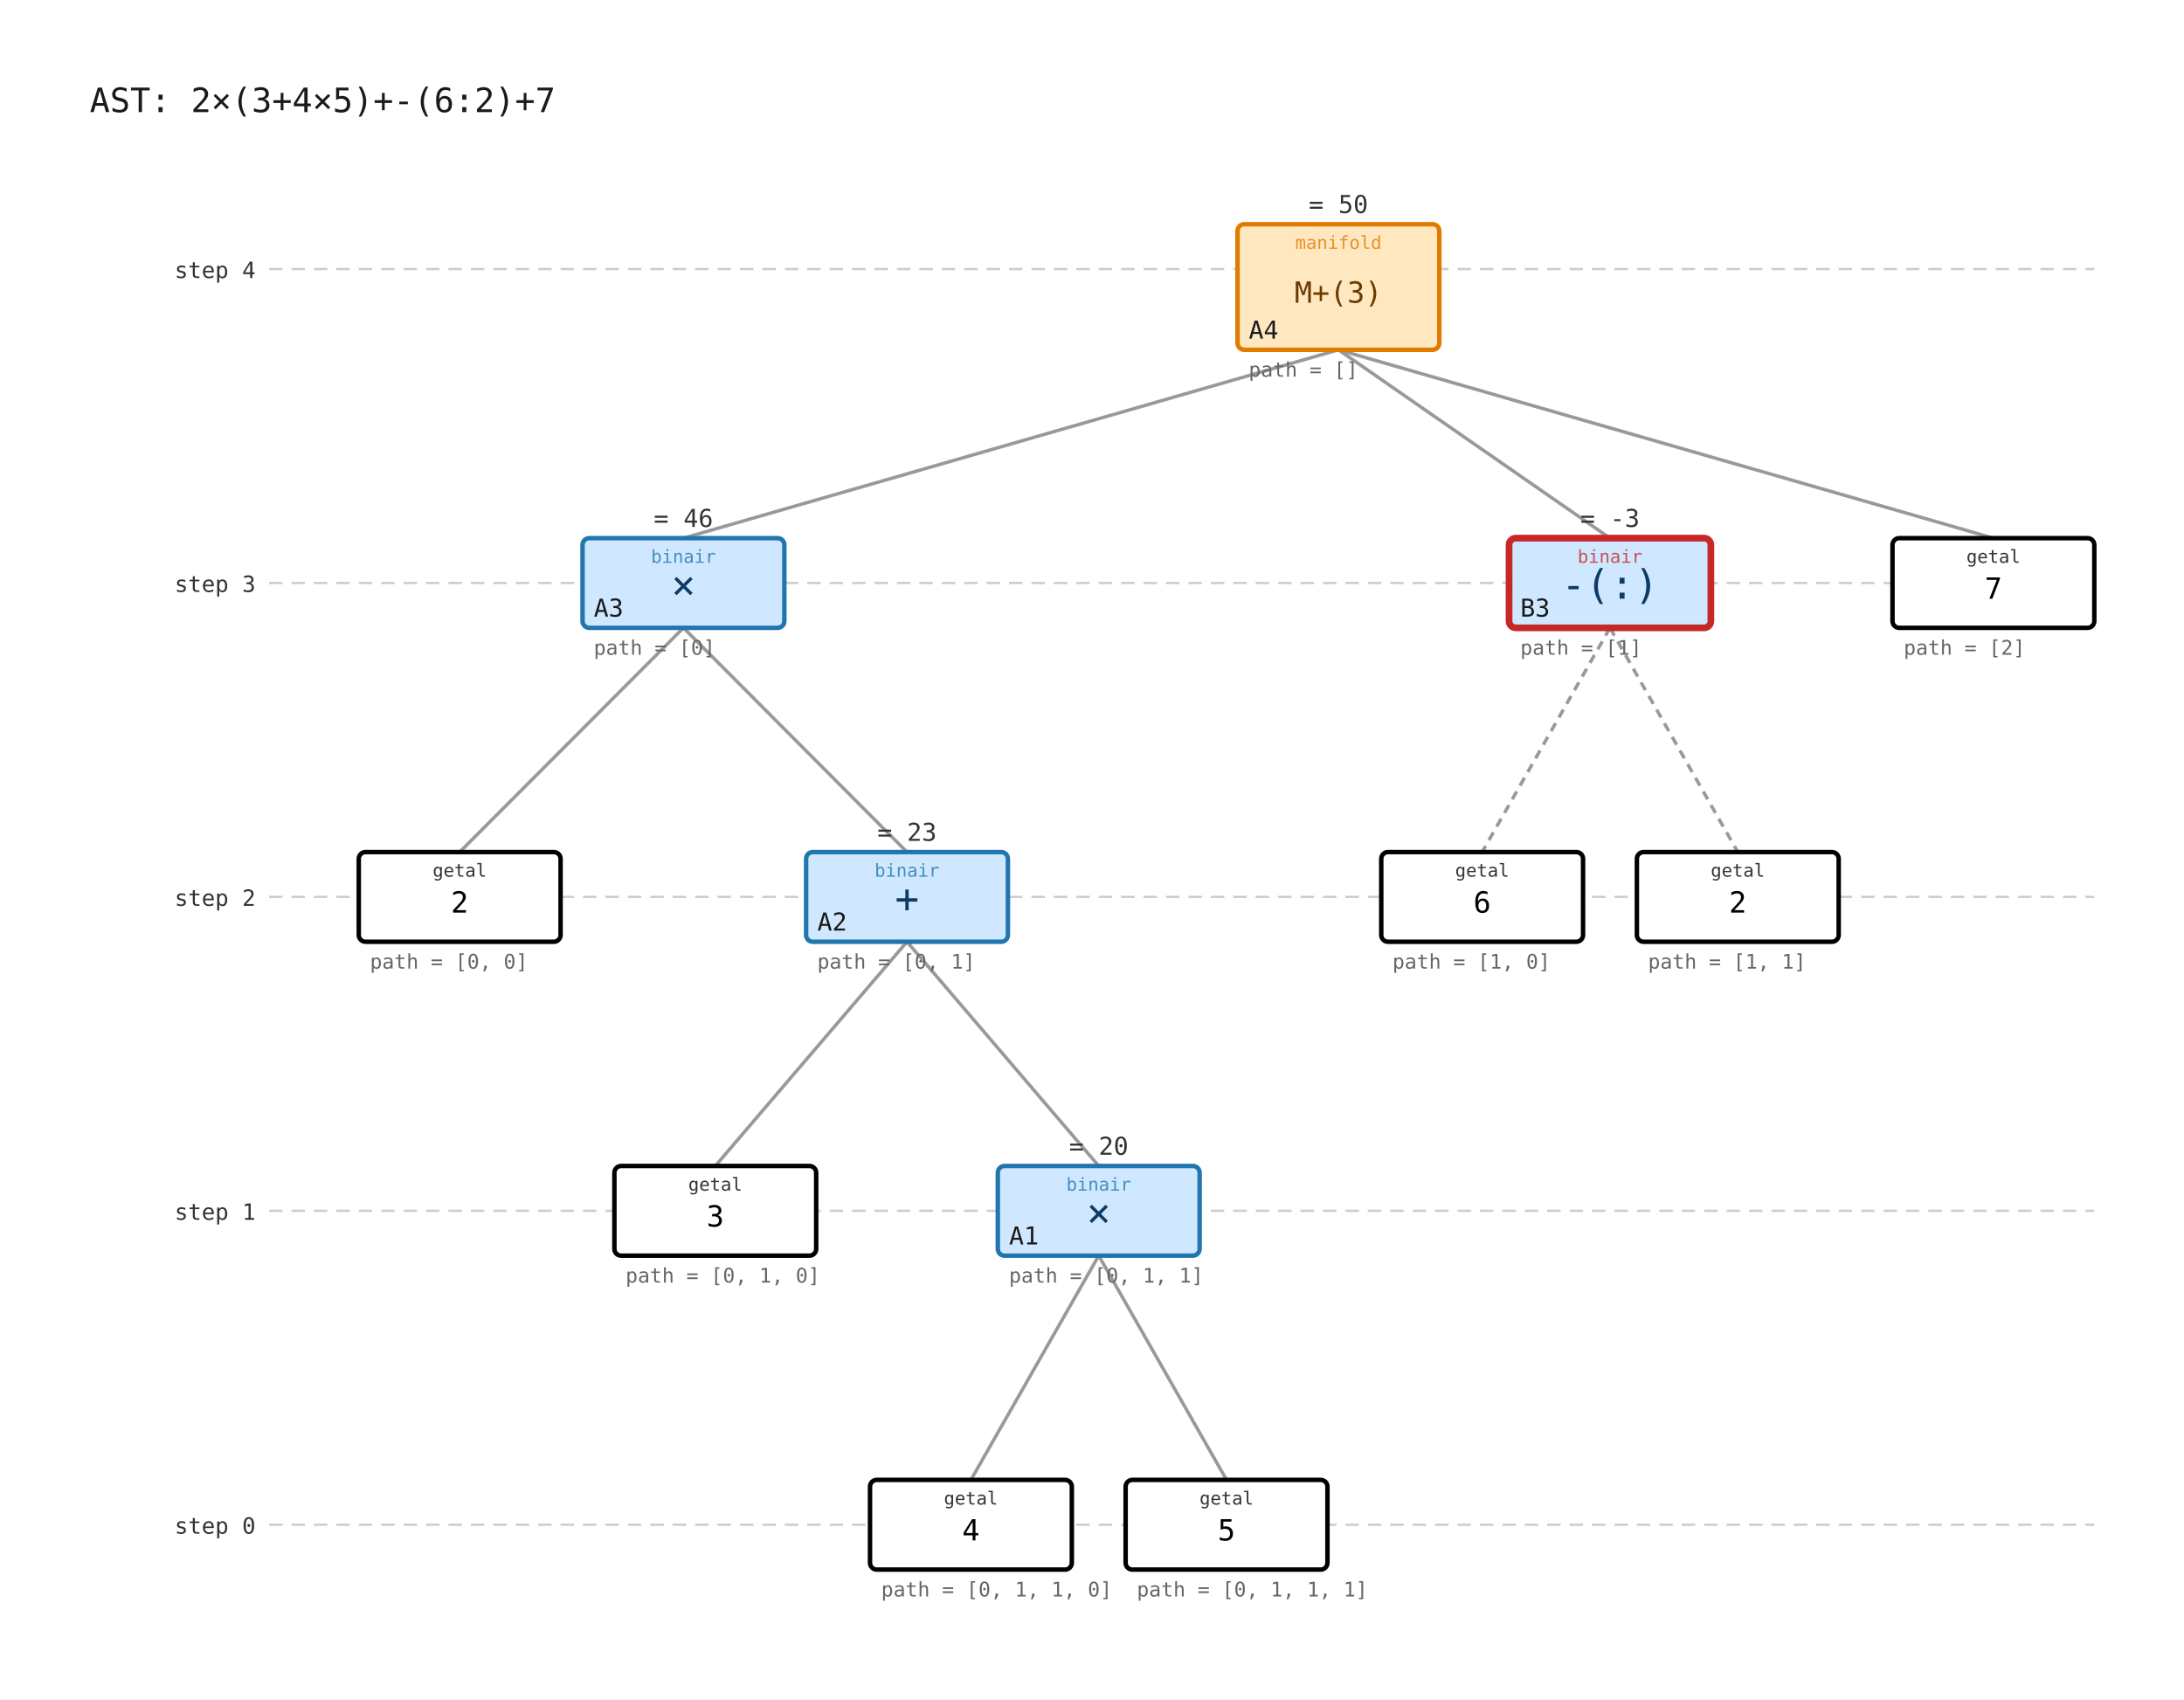
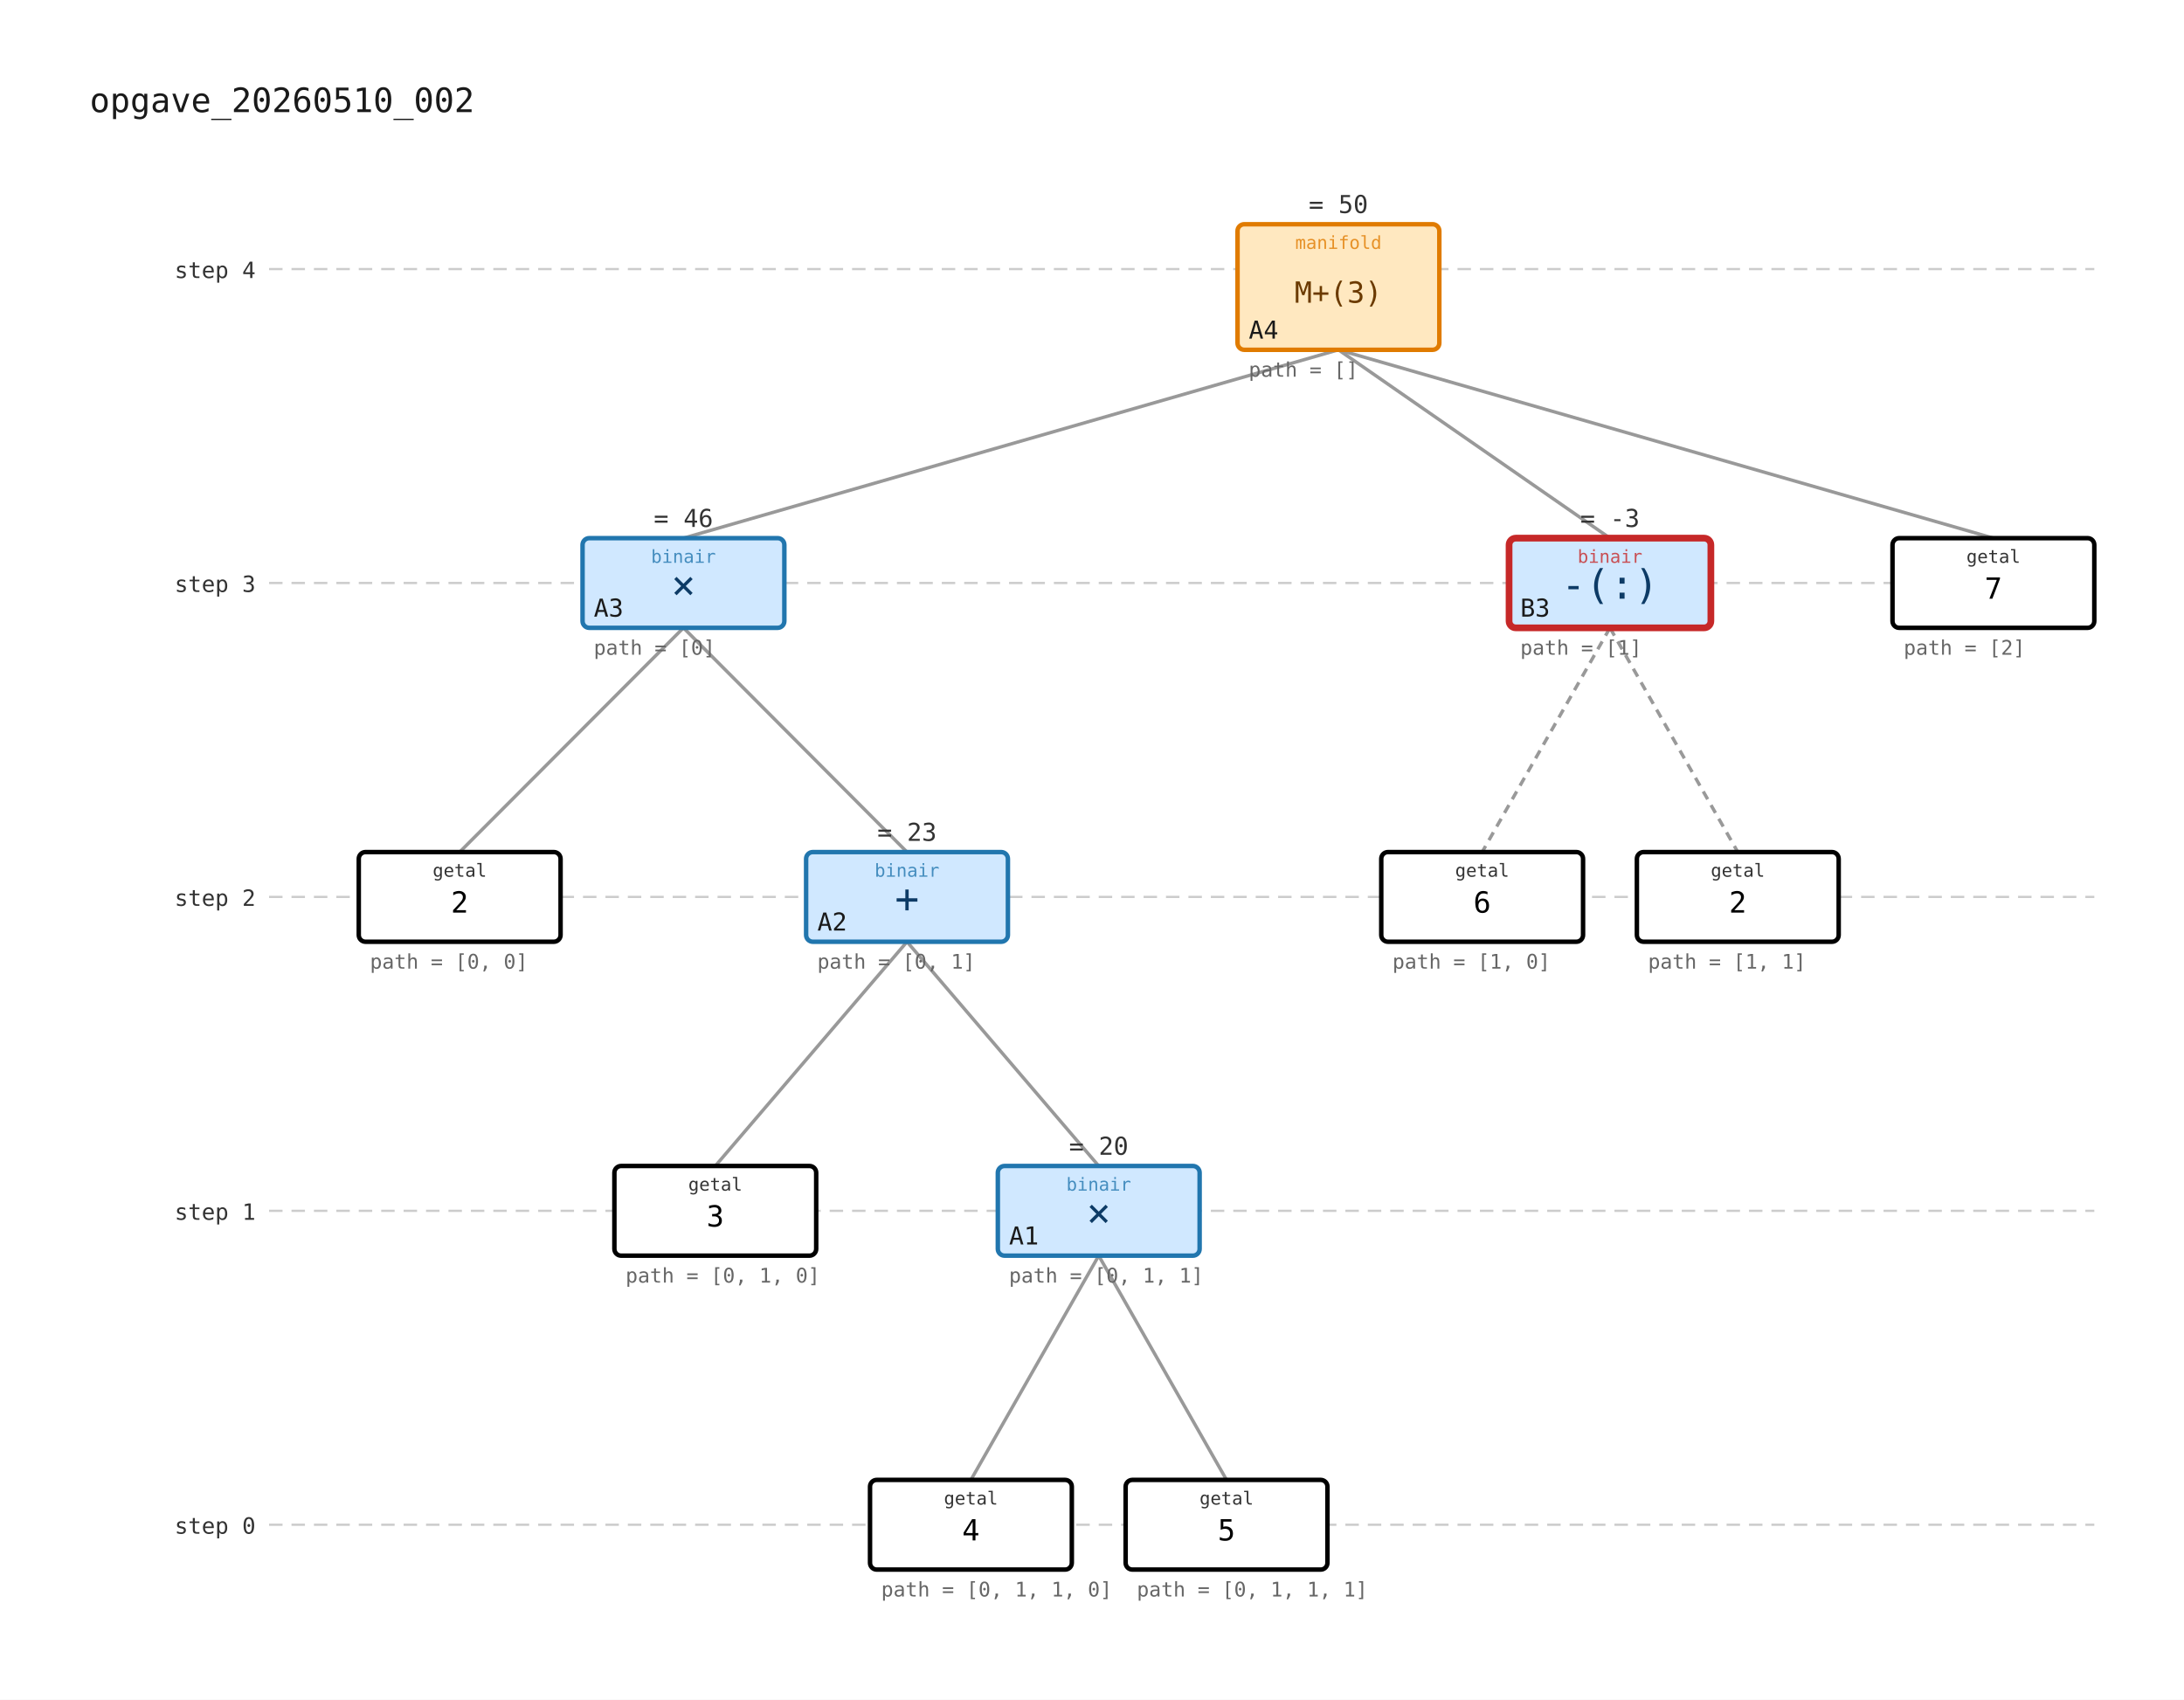
<svg xmlns="http://www.w3.org/2000/svg" width="974" height="758" viewBox="0 0 974 758">
  <rect width="100%" height="100%" fill="#FFFFFF" />
-   <text x="40" y="50" font-family="JetBrains Mono, Consolas, monospace" font-size="15" font-weight="500" fill="#1a1a1a">AST: 2×(3+4×5)+-(6:2)+7</text>
+   <text x="40" y="50" font-family="JetBrains Mono, Consolas, monospace" font-size="15" font-weight="500" fill="#1a1a1a">opgave_20260510_002</text>
  <line x1="120" y1="680" x2="934" y2="680" stroke="#CCCCCC" stroke-width="1" stroke-dasharray="6,4" />
  <text x="114" y="684" text-anchor="end" font-family="JetBrains Mono, Consolas, monospace" font-size="10" font-weight="500" fill="#333">step 0</text>
  <line x1="120" y1="540" x2="934" y2="540" stroke="#CCCCCC" stroke-width="1" stroke-dasharray="6,4" />
  <text x="114" y="544" text-anchor="end" font-family="JetBrains Mono, Consolas, monospace" font-size="10" font-weight="500" fill="#333">step 1</text>
  <line x1="120" y1="400" x2="934" y2="400" stroke="#CCCCCC" stroke-width="1" stroke-dasharray="6,4" />
  <text x="114" y="404" text-anchor="end" font-family="JetBrains Mono, Consolas, monospace" font-size="10" font-weight="500" fill="#333">step 2</text>
  <line x1="120" y1="260" x2="934" y2="260" stroke="#CCCCCC" stroke-width="1" stroke-dasharray="6,4" />
  <text x="114" y="264" text-anchor="end" font-family="JetBrains Mono, Consolas, monospace" font-size="10" font-weight="500" fill="#333">step 3</text>
  <line x1="120" y1="120" x2="934" y2="120" stroke="#CCCCCC" stroke-width="1" stroke-dasharray="6,4" />
  <text x="114" y="124" text-anchor="end" font-family="JetBrains Mono, Consolas, monospace" font-size="10" font-weight="500" fill="#333">step 4</text>
  <line x1="596.9" y1="156" x2="304.8" y2="240" stroke="#999" stroke-width="1.5" stroke-dasharray="none" />
  <line x1="596.9" y1="156" x2="718.0" y2="240" stroke="#999" stroke-width="1.5" stroke-dasharray="none" />
  <line x1="596.9" y1="156" x2="889.0" y2="240" stroke="#999" stroke-width="1.5" stroke-dasharray="none" />
  <rect x="551.9" y="100" width="90" height="56" rx="3" ry="3" fill="#FFE8C0" stroke="#E07B00" stroke-width="2" />
  <text x="596.9" y="135.0" text-anchor="middle" font-family="JetBrains Mono, Consolas, monospace" font-size="13" font-weight="500" fill="#6B3A00">M+(3)</text>
  <text x="596.9" y="111" text-anchor="middle" font-family="JetBrains Mono, Consolas, monospace" font-size="8" fill="#E07B00" opacity="0.8">manifold</text>
  <text x="556.9" y="151" text-anchor="start" font-family="JetBrains Mono, Consolas, monospace" font-size="11" font-weight="500" fill="#1a1a1a">A4</text>
  <text x="556.9" y="168" text-anchor="start" font-family="JetBrains Mono, Consolas, monospace" font-size="9" font-weight="400" fill="#666">path = []</text>
  <text x="596.9" y="95" text-anchor="middle" font-family="JetBrains Mono, Consolas, monospace" font-size="11" font-weight="400" fill="#333">= 50</text>
  <line x1="304.8" y1="280" x2="205.0" y2="380" stroke="#999" stroke-width="1.5" stroke-dasharray="none" />
  <line x1="304.8" y1="280" x2="404.5" y2="380" stroke="#999" stroke-width="1.5" stroke-dasharray="none" />
  <rect x="259.8" y="240" width="90" height="40" rx="3" ry="3" fill="#D0E8FF" stroke="#2176AE" stroke-width="2" />
  <text x="304.8" y="267.0" text-anchor="middle" font-family="JetBrains Mono, Consolas, monospace" font-size="18" font-weight="500" fill="#0D3B66">×</text>
  <text x="304.8" y="251" text-anchor="middle" font-family="JetBrains Mono, Consolas, monospace" font-size="8" fill="#2176AE" opacity="0.8">binair</text>
  <text x="264.8" y="275" text-anchor="start" font-family="JetBrains Mono, Consolas, monospace" font-size="11" font-weight="500" fill="#1a1a1a">A3</text>
  <text x="264.8" y="292" text-anchor="start" font-family="JetBrains Mono, Consolas, monospace" font-size="9" font-weight="400" fill="#666">path = [0]</text>
  <text x="304.8" y="235" text-anchor="middle" font-family="JetBrains Mono, Consolas, monospace" font-size="11" font-weight="400" fill="#333">= 46</text>
  <rect x="160.0" y="380" width="90" height="40" rx="3" ry="3" fill="#FFFFFF" stroke="#000000" stroke-width="2" />
  <text x="205.0" y="407.0" text-anchor="middle" font-family="JetBrains Mono, Consolas, monospace" font-size="13" font-weight="500" fill="#000000">2</text>
  <text x="205.0" y="391" text-anchor="middle" font-family="JetBrains Mono, Consolas, monospace" font-size="8" fill="#000000" opacity="0.8">getal</text>
  <text x="165.0" y="432" text-anchor="start" font-family="JetBrains Mono, Consolas, monospace" font-size="9" font-weight="400" fill="#666">path = [0, 0]</text>
  <line x1="404.5" y1="420" x2="319.0" y2="520" stroke="#999" stroke-width="1.5" stroke-dasharray="none" />
  <line x1="404.5" y1="420" x2="490.0" y2="520" stroke="#999" stroke-width="1.5" stroke-dasharray="none" />
  <rect x="359.5" y="380" width="90" height="40" rx="3" ry="3" fill="#D0E8FF" stroke="#2176AE" stroke-width="2" />
  <text x="404.5" y="407.0" text-anchor="middle" font-family="JetBrains Mono, Consolas, monospace" font-size="18" font-weight="500" fill="#0D3B66">+</text>
  <text x="404.5" y="391" text-anchor="middle" font-family="JetBrains Mono, Consolas, monospace" font-size="8" fill="#2176AE" opacity="0.8">binair</text>
  <text x="364.5" y="415" text-anchor="start" font-family="JetBrains Mono, Consolas, monospace" font-size="11" font-weight="500" fill="#1a1a1a">A2</text>
  <text x="364.5" y="432" text-anchor="start" font-family="JetBrains Mono, Consolas, monospace" font-size="9" font-weight="400" fill="#666">path = [0, 1]</text>
  <text x="404.5" y="375" text-anchor="middle" font-family="JetBrains Mono, Consolas, monospace" font-size="11" font-weight="400" fill="#333">= 23</text>
  <rect x="274.0" y="520" width="90" height="40" rx="3" ry="3" fill="#FFFFFF" stroke="#000000" stroke-width="2" />
  <text x="319.0" y="547.0" text-anchor="middle" font-family="JetBrains Mono, Consolas, monospace" font-size="13" font-weight="500" fill="#000000">3</text>
  <text x="319.0" y="531" text-anchor="middle" font-family="JetBrains Mono, Consolas, monospace" font-size="8" fill="#000000" opacity="0.8">getal</text>
  <text x="279.0" y="572" text-anchor="start" font-family="JetBrains Mono, Consolas, monospace" font-size="9" font-weight="400" fill="#666">path = [0, 1, 0]</text>
  <line x1="490.0" y1="560" x2="433.0" y2="660" stroke="#999" stroke-width="1.5" stroke-dasharray="none" />
  <line x1="490.0" y1="560" x2="547.0" y2="660" stroke="#999" stroke-width="1.5" stroke-dasharray="none" />
  <rect x="445.0" y="520" width="90" height="40" rx="3" ry="3" fill="#D0E8FF" stroke="#2176AE" stroke-width="2" />
  <text x="490.0" y="547.0" text-anchor="middle" font-family="JetBrains Mono, Consolas, monospace" font-size="18" font-weight="500" fill="#0D3B66">×</text>
  <text x="490.0" y="531" text-anchor="middle" font-family="JetBrains Mono, Consolas, monospace" font-size="8" fill="#2176AE" opacity="0.8">binair</text>
  <text x="450.0" y="555" text-anchor="start" font-family="JetBrains Mono, Consolas, monospace" font-size="11" font-weight="500" fill="#1a1a1a">A1</text>
  <text x="450.0" y="572" text-anchor="start" font-family="JetBrains Mono, Consolas, monospace" font-size="9" font-weight="400" fill="#666">path = [0, 1, 1]</text>
  <text x="490.0" y="515" text-anchor="middle" font-family="JetBrains Mono, Consolas, monospace" font-size="11" font-weight="400" fill="#333">= 20</text>
  <rect x="388.0" y="660" width="90" height="40" rx="3" ry="3" fill="#FFFFFF" stroke="#000000" stroke-width="2" />
  <text x="433.0" y="687.0" text-anchor="middle" font-family="JetBrains Mono, Consolas, monospace" font-size="13" font-weight="500" fill="#000000">4</text>
  <text x="433.0" y="671" text-anchor="middle" font-family="JetBrains Mono, Consolas, monospace" font-size="8" fill="#000000" opacity="0.8">getal</text>
  <text x="393.0" y="712" text-anchor="start" font-family="JetBrains Mono, Consolas, monospace" font-size="9" font-weight="400" fill="#666">path = [0, 1, 1, 0]</text>
  <rect x="502.0" y="660" width="90" height="40" rx="3" ry="3" fill="#FFFFFF" stroke="#000000" stroke-width="2" />
  <text x="547.0" y="687.0" text-anchor="middle" font-family="JetBrains Mono, Consolas, monospace" font-size="13" font-weight="500" fill="#000000">5</text>
  <text x="547.0" y="671" text-anchor="middle" font-family="JetBrains Mono, Consolas, monospace" font-size="8" fill="#000000" opacity="0.8">getal</text>
  <text x="507.0" y="712" text-anchor="start" font-family="JetBrains Mono, Consolas, monospace" font-size="9" font-weight="400" fill="#666">path = [0, 1, 1, 1]</text>
  <line x1="718.0" y1="280" x2="661.0" y2="380" stroke="#999" stroke-width="1.5" stroke-dasharray="4,3" />
  <line x1="718.0" y1="280" x2="775.0" y2="380" stroke="#999" stroke-width="1.5" stroke-dasharray="4,3" />
  <rect x="673.0" y="240" width="90" height="40" rx="3" ry="3" fill="#D0E8FF" stroke="#C62828" stroke-width="3" />
  <text x="718.0" y="267.0" text-anchor="middle" font-family="JetBrains Mono, Consolas, monospace" font-size="18" font-weight="500" fill="#0D3B66">-(:)</text>
  <text x="718.0" y="251" text-anchor="middle" font-family="JetBrains Mono, Consolas, monospace" font-size="8" fill="#C62828" opacity="0.8">binair</text>
  <text x="678.0" y="275" text-anchor="start" font-family="JetBrains Mono, Consolas, monospace" font-size="11" font-weight="500" fill="#1a1a1a">B3</text>
  <text x="678.0" y="292" text-anchor="start" font-family="JetBrains Mono, Consolas, monospace" font-size="9" font-weight="400" fill="#666">path = [1]</text>
  <text x="718.0" y="235" text-anchor="middle" font-family="JetBrains Mono, Consolas, monospace" font-size="11" font-weight="400" fill="#333">= -3</text>
  <rect x="616.0" y="380" width="90" height="40" rx="3" ry="3" fill="#FFFFFF" stroke="#000000" stroke-width="2" />
  <text x="661.0" y="407.0" text-anchor="middle" font-family="JetBrains Mono, Consolas, monospace" font-size="13" font-weight="500" fill="#000000">6</text>
  <text x="661.0" y="391" text-anchor="middle" font-family="JetBrains Mono, Consolas, monospace" font-size="8" fill="#000000" opacity="0.8">getal</text>
  <text x="621.0" y="432" text-anchor="start" font-family="JetBrains Mono, Consolas, monospace" font-size="9" font-weight="400" fill="#666">path = [1, 0]</text>
  <rect x="730.0" y="380" width="90" height="40" rx="3" ry="3" fill="#FFFFFF" stroke="#000000" stroke-width="2" />
  <text x="775.0" y="407.0" text-anchor="middle" font-family="JetBrains Mono, Consolas, monospace" font-size="13" font-weight="500" fill="#000000">2</text>
  <text x="775.0" y="391" text-anchor="middle" font-family="JetBrains Mono, Consolas, monospace" font-size="8" fill="#000000" opacity="0.8">getal</text>
  <text x="735.0" y="432" text-anchor="start" font-family="JetBrains Mono, Consolas, monospace" font-size="9" font-weight="400" fill="#666">path = [1, 1]</text>
  <rect x="844.0" y="240" width="90" height="40" rx="3" ry="3" fill="#FFFFFF" stroke="#000000" stroke-width="2" />
  <text x="889.0" y="267.0" text-anchor="middle" font-family="JetBrains Mono, Consolas, monospace" font-size="13" font-weight="500" fill="#000000">7</text>
  <text x="889.0" y="251" text-anchor="middle" font-family="JetBrains Mono, Consolas, monospace" font-size="8" fill="#000000" opacity="0.8">getal</text>
  <text x="849.0" y="292" text-anchor="start" font-family="JetBrains Mono, Consolas, monospace" font-size="9" font-weight="400" fill="#666">path = [2]</text>
</svg>
